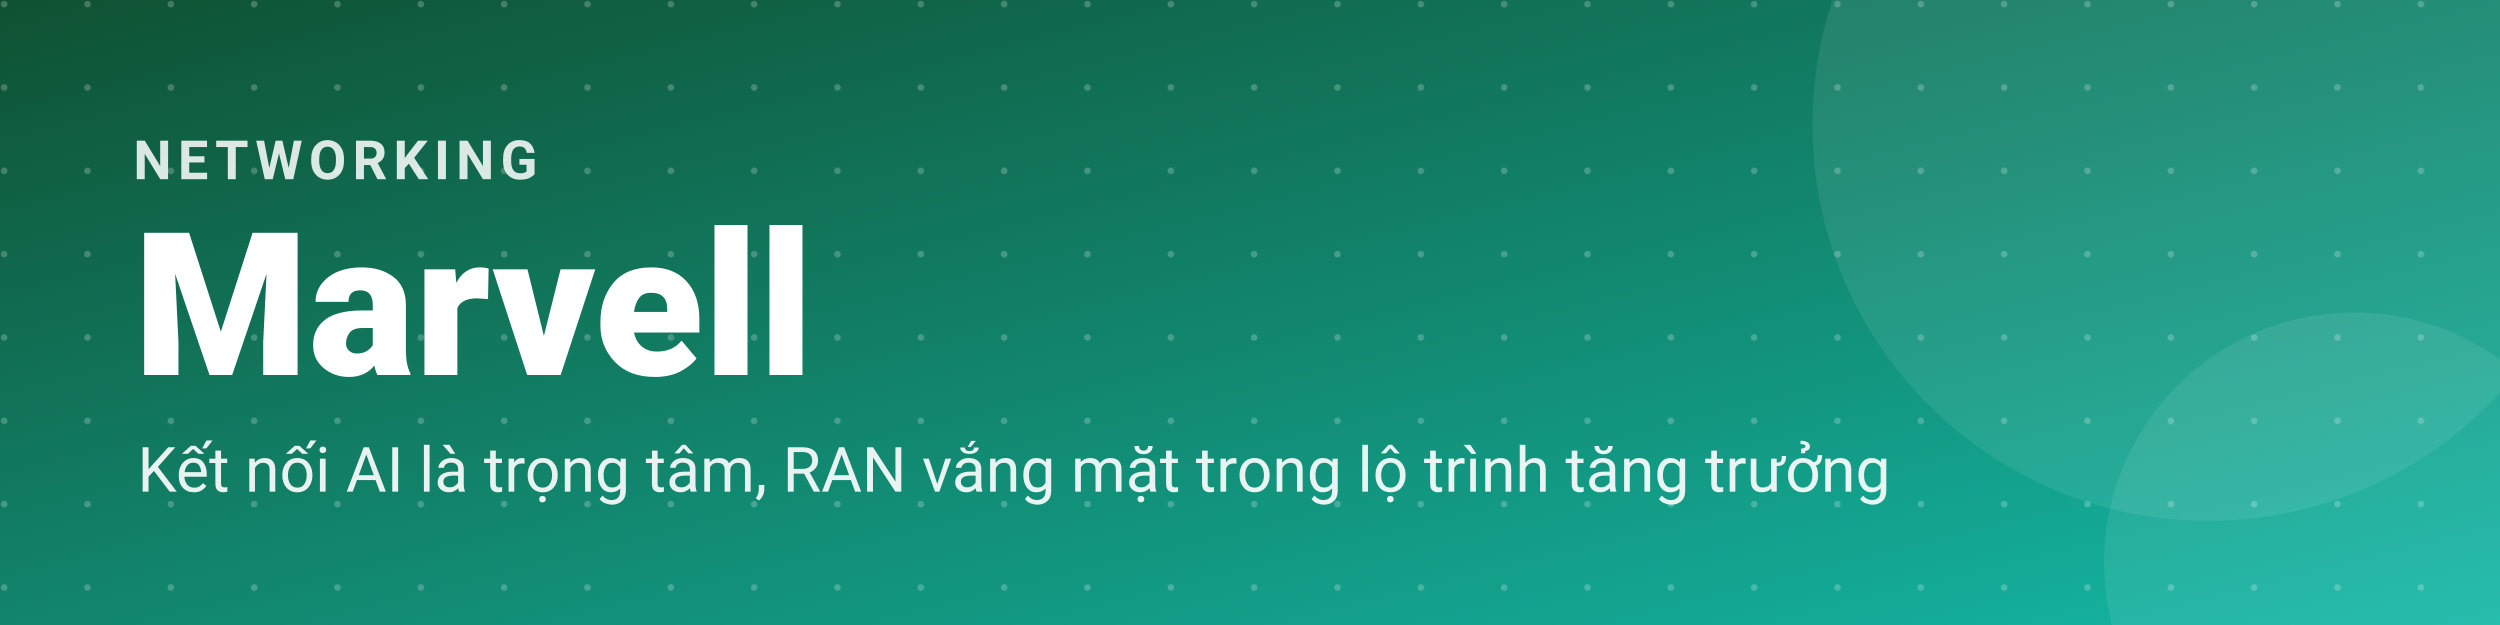
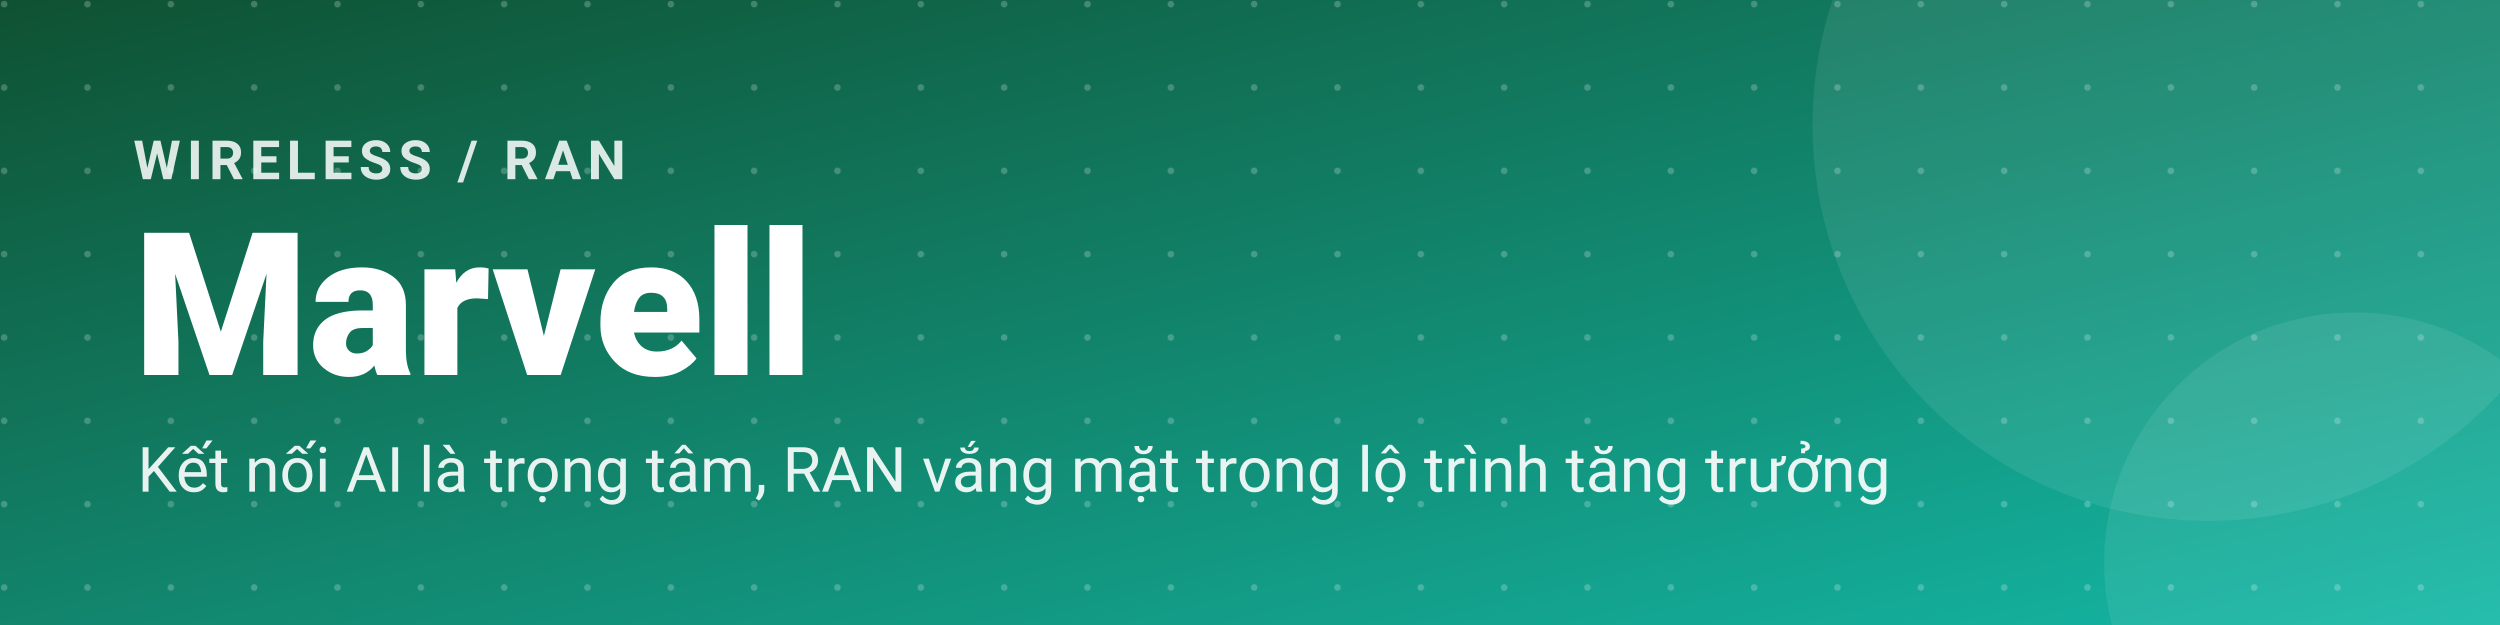
<svg xmlns="http://www.w3.org/2000/svg" viewBox="0 0 1200 300" role="img" aria-label="Marvell">
  <defs>
    <linearGradient id="gmrvl" x1="0" y1="0" x2="1" y2="1">
      <stop offset="0" stop-color="#0f5132" />
      <stop offset="1" stop-color="#14b8a6" />
    </linearGradient>
    <pattern id="pmrvl" width="40" height="40" patternUnits="userSpaceOnUse">
      <circle cx="2" cy="2" r="1.6" fill="#fff" fill-opacity=".22" />
    </pattern>
  </defs>
  <rect width="1200" height="300" fill="url(#gmrvl)" />
  <rect width="1200" height="300" fill="url(#pmrvl)" />
  <circle cx="1060" cy="60" r="190" fill="#fff" fill-opacity=".08" />
  <circle cx="1130" cy="270" r="120" fill="#fff" fill-opacity=".08" />
-   <text x="64" y="86" fill="#fff" fill-opacity=".85" font-family="system-ui,-apple-system,Segoe UI,Roboto,sans-serif" font-size="26" font-weight="600" letter-spacing="3">NETWORKING</text>
+   <text x="64" y="86" fill="#fff" fill-opacity=".85" font-family="system-ui,-apple-system,Segoe UI,Roboto,sans-serif" font-size="26" font-weight="600" letter-spacing="3">WIRELESS / RAN</text>
  <text x="64" y="180" fill="#fff" font-family="system-ui,-apple-system,Segoe UI,Roboto,sans-serif" font-size="96" font-weight="800">Marvell</text>
  <text x="66" y="236" fill="#fff" fill-opacity=".9" font-family="system-ui,-apple-system,Segoe UI,Roboto,sans-serif" font-size="30">Kết nối AI là trọng tâm, RAN vắng mặt trong lộ trình tăng trưởng</text>
</svg>
